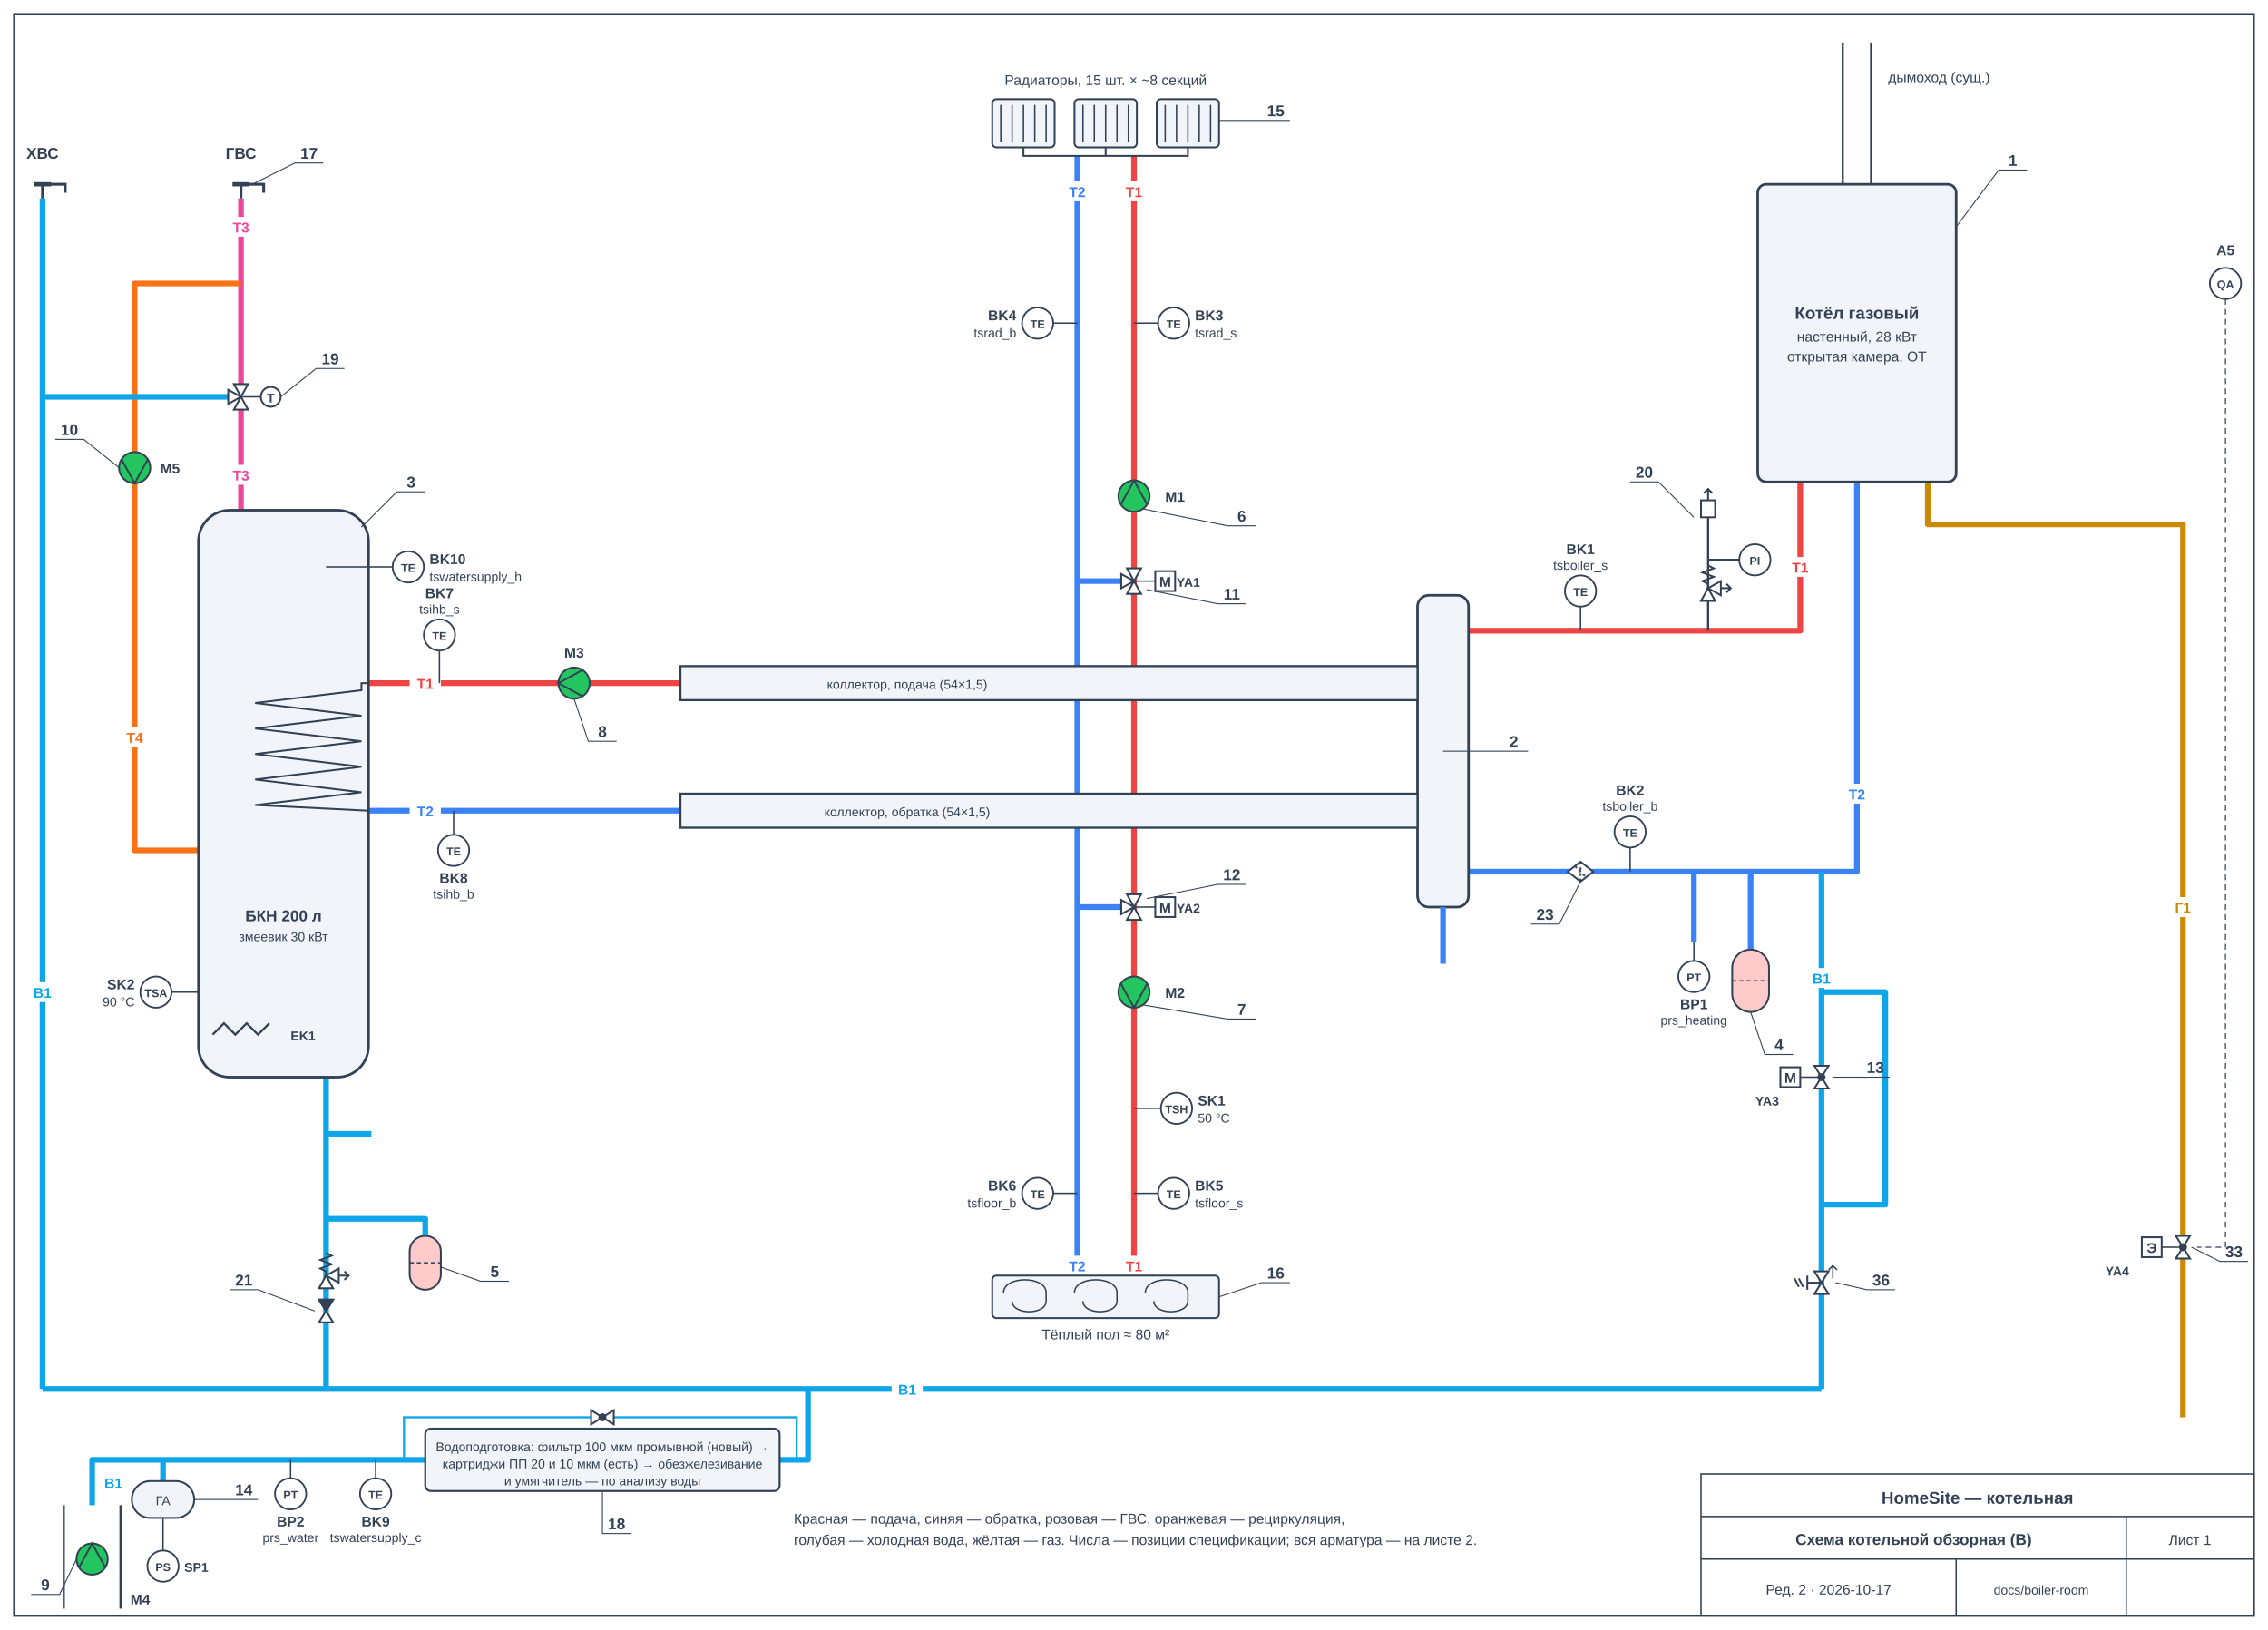
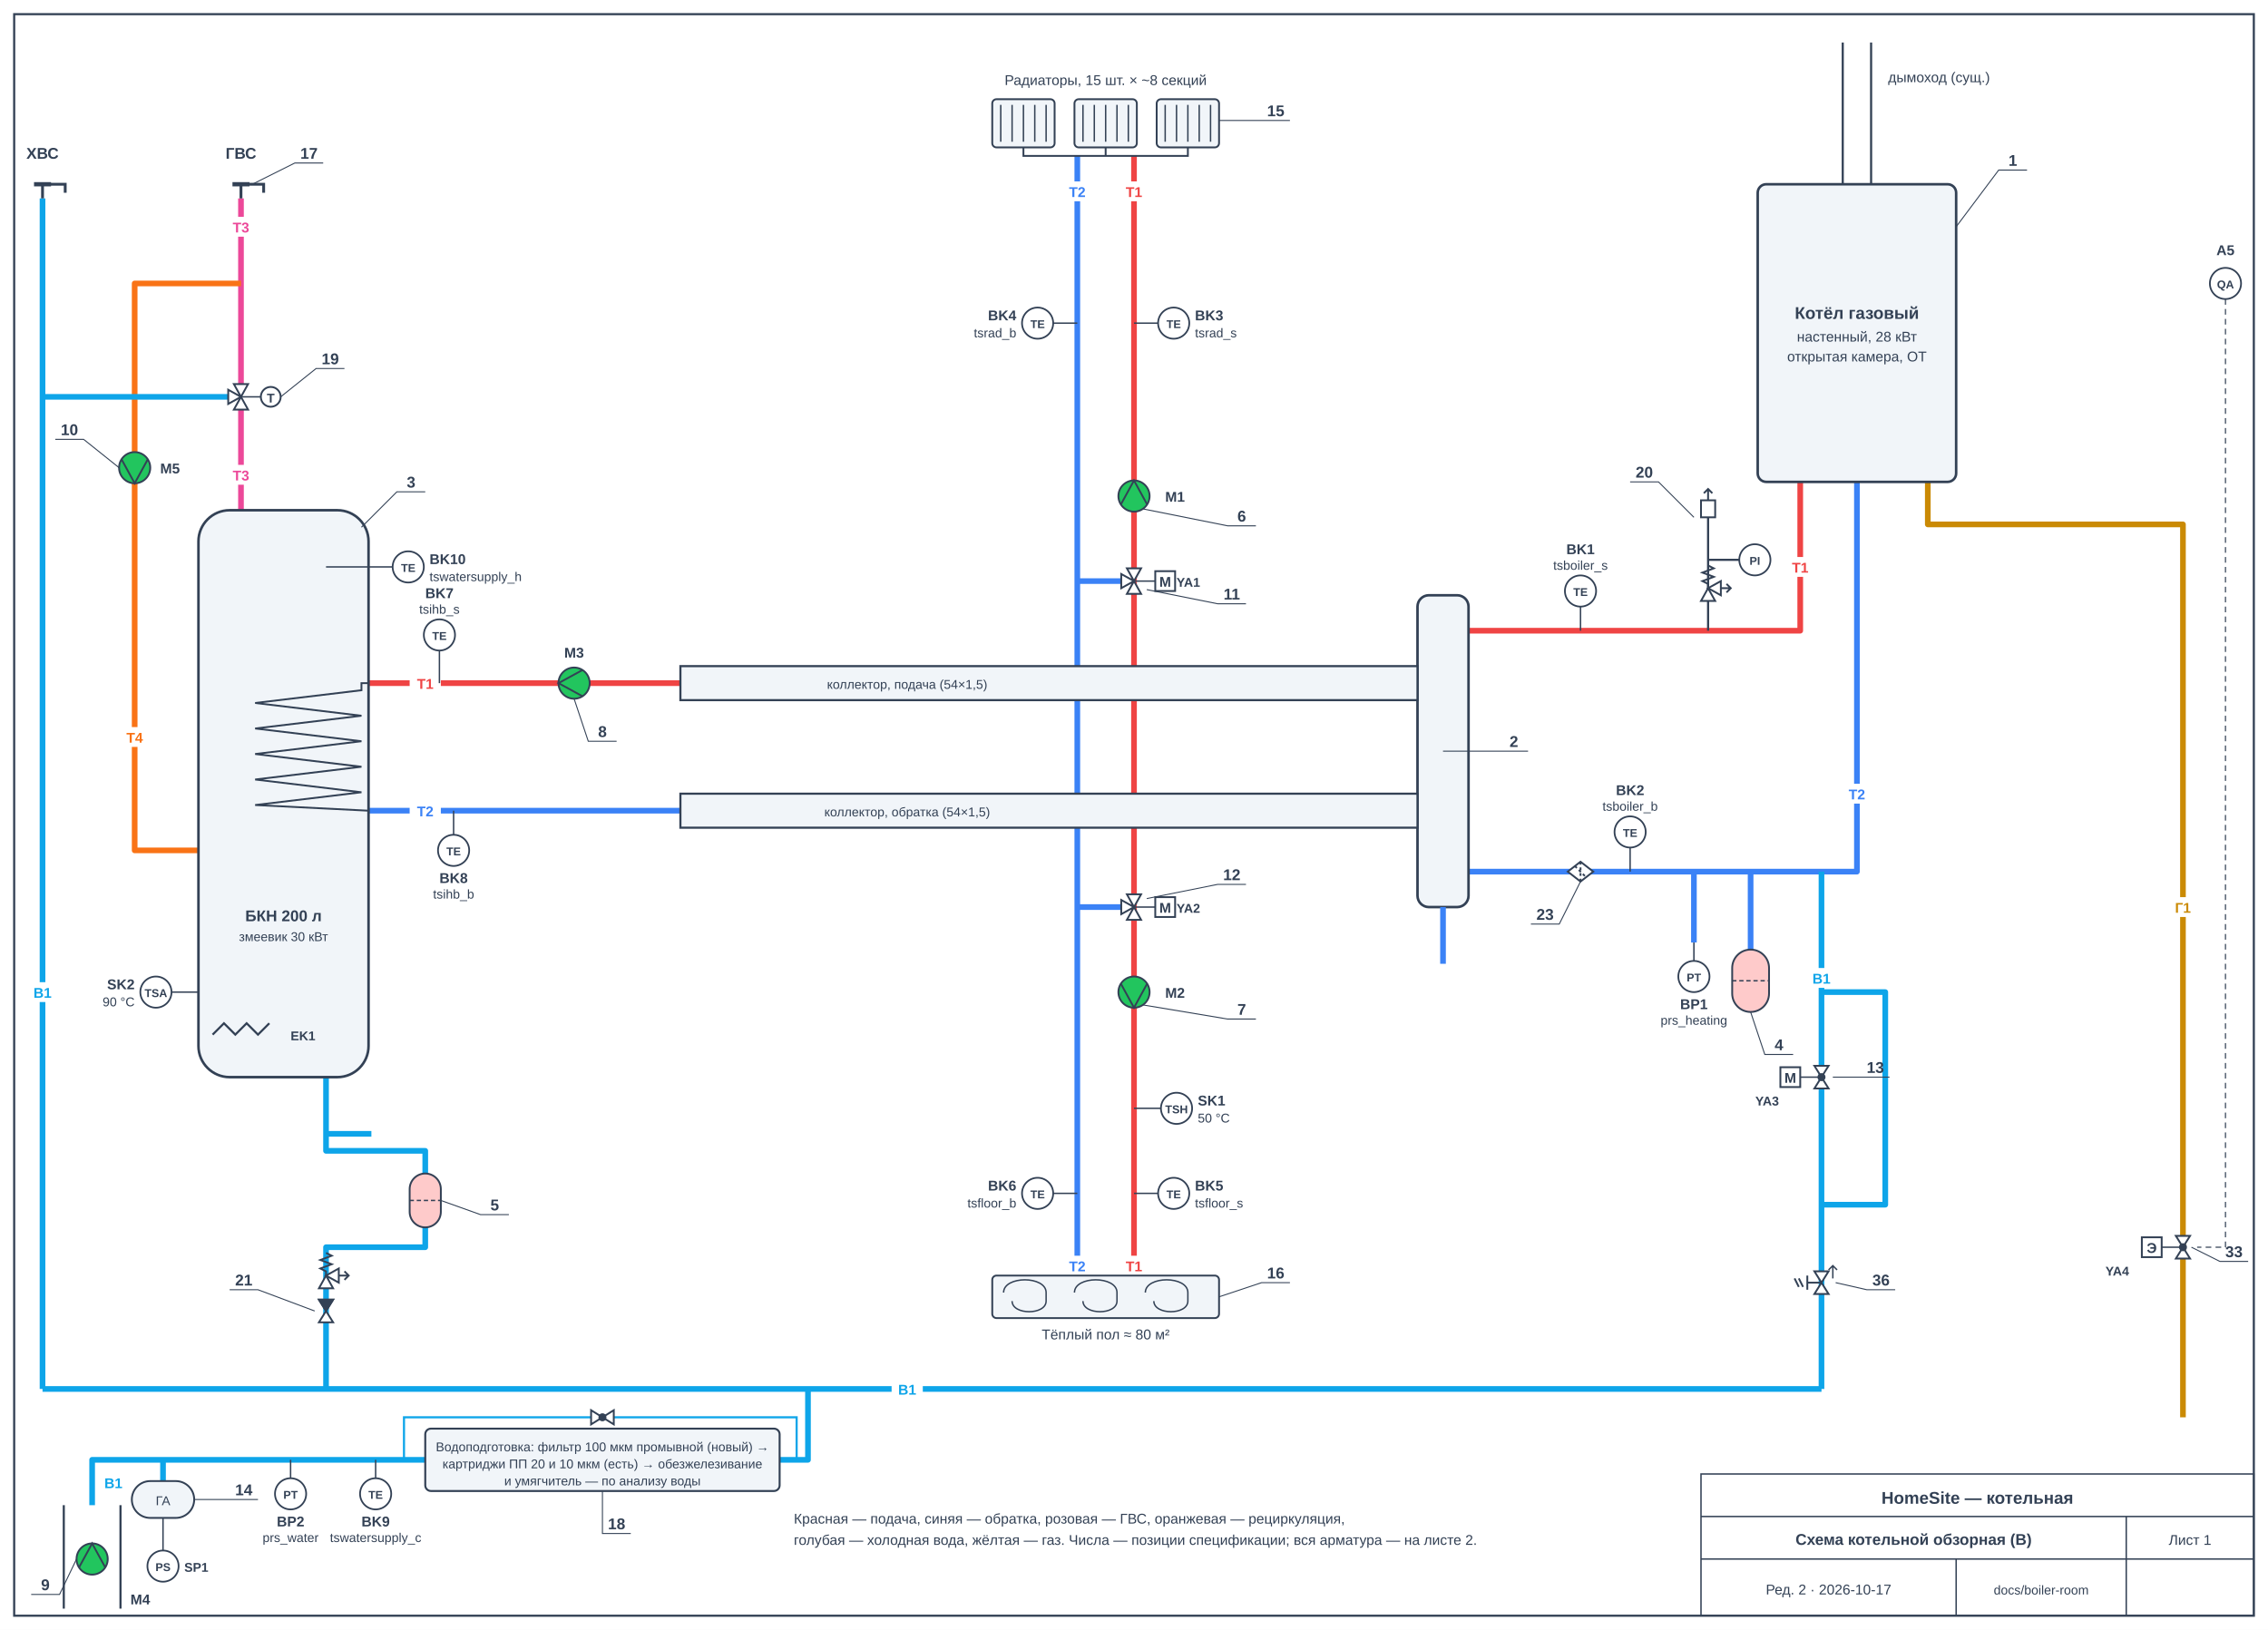
<svg xmlns="http://www.w3.org/2000/svg" viewBox="0 0 1600 1150" width="1600" height="1150" font-family="Arial, Helvetica, sans-serif">
  <rect width="1600" height="1150" fill="#fff" />
  <path d="M1270,340 L1270,445 L1036,445" fill="none" stroke="#ef4444" stroke-width="4" stroke-linejoin="round" />
  <rect x="1259" y="393" width="22" height="14" fill="#fff" />
  <text x="1270" y="404" font-size="10" text-anchor="middle" font-weight="bold" fill="#ef4444" stroke="none">Т1</text>
  <path d="M1036,615 L1310,615 L1310,340" fill="none" stroke="#3b82f6" stroke-width="4" stroke-linejoin="round" />
  <rect x="1299" y="553" width="22" height="14" fill="#fff" />
  <text x="1310" y="564" font-size="10" text-anchor="middle" font-weight="bold" fill="#3b82f6" stroke="none">Т2</text>
  <path d="M800,470 L800,110" fill="none" stroke="#ef4444" stroke-width="4" stroke-linejoin="round" />
  <rect x="789" y="128" width="22" height="14" fill="#fff" />
  <text x="800" y="139" font-size="10" text-anchor="middle" font-weight="bold" fill="#ef4444" stroke="none">Т1</text>
  <path d="M760,110 L760,560" fill="none" stroke="#3b82f6" stroke-width="4" stroke-linejoin="round" />
  <rect x="749" y="128" width="22" height="14" fill="#fff" />
  <text x="760" y="139" font-size="10" text-anchor="middle" font-weight="bold" fill="#3b82f6" stroke="none">Т2</text>
  <path d="M760,410 L791,410" fill="none" stroke="#3b82f6" stroke-width="4" stroke-linejoin="round" />
  <path d="M800,494 L800,900" fill="none" stroke="#ef4444" stroke-width="4" stroke-linejoin="round" />
  <rect x="789" y="886" width="22" height="14" fill="#fff" />
  <text x="800" y="897" font-size="10" text-anchor="middle" font-weight="bold" fill="#ef4444" stroke="none">Т1</text>
  <path d="M760,900 L760,584" fill="none" stroke="#3b82f6" stroke-width="4" stroke-linejoin="round" />
  <rect x="749" y="886" width="22" height="14" fill="#fff" />
  <text x="760" y="897" font-size="10" text-anchor="middle" font-weight="bold" fill="#3b82f6" stroke="none">Т2</text>
  <path d="M760,640 L791,640" fill="none" stroke="#3b82f6" stroke-width="4" stroke-linejoin="round" />
  <path d="M480,482 L260,482" fill="none" stroke="#ef4444" stroke-width="4" stroke-linejoin="round" />
  <rect x="289" y="475" width="22" height="14" fill="#fff" />
  <text x="300" y="486" font-size="10" text-anchor="middle" font-weight="bold" fill="#ef4444" stroke="none">Т1</text>
  <path d="M260,572 L480,572" fill="none" stroke="#3b82f6" stroke-width="4" stroke-linejoin="round" />
  <rect x="289" y="565" width="22" height="14" fill="#fff" />
  <text x="300" y="576" font-size="10" text-anchor="middle" font-weight="bold" fill="#3b82f6" stroke="none">Т2</text>
  <path d="M170,360 L170,289" fill="none" stroke="#ec4899" stroke-width="4" stroke-linejoin="round" />
  <rect x="159" y="328" width="22" height="14" fill="#fff" />
  <text x="170" y="339" font-size="10" text-anchor="middle" font-weight="bold" fill="#ec4899" stroke="none">Т3</text>
  <path d="M170,271 L170,140" fill="none" stroke="#ec4899" stroke-width="4" stroke-linejoin="round" />
  <rect x="159" y="153" width="22" height="14" fill="#fff" />
  <text x="170" y="164" font-size="10" text-anchor="middle" font-weight="bold" fill="#ec4899" stroke="none">Т3</text>
  <path d="M170,200 L95,200 L95,600 L140,600" fill="none" stroke="#f97316" stroke-width="4" stroke-linejoin="round" />
  <rect x="84" y="513" width="22" height="14" fill="#fff" />
  <text x="95" y="524" font-size="10" text-anchor="middle" font-weight="bold" fill="#f97316" stroke="none">Т4</text>
  <path d="M65,1062 L65,1030 L570,1030 L570,980" fill="none" stroke="#0ea5e9" stroke-width="4" stroke-linejoin="round" />
  <rect x="69" y="1039" width="22" height="14" fill="#fff" />
  <text x="80" y="1050" font-size="10" text-anchor="middle" font-weight="bold" fill="#0ea5e9" stroke="none">В1</text>
  <path d="M30,980 L1285,980" fill="none" stroke="#0ea5e9" stroke-width="4" stroke-linejoin="round" />
  <rect x="629" y="973" width="22" height="14" fill="#fff" />
  <text x="640" y="984" font-size="10" text-anchor="middle" font-weight="bold" fill="#0ea5e9" stroke="none">В1</text>
  <path d="M30,980 L30,140" fill="none" stroke="#0ea5e9" stroke-width="4" stroke-linejoin="round" />
  <rect x="19" y="693" width="22" height="14" fill="#fff" />
  <text x="30" y="704" font-size="10" text-anchor="middle" font-weight="bold" fill="#0ea5e9" stroke="none">В1</text>
  <path d="M30,280 L161,280" fill="none" stroke="#0ea5e9" stroke-width="4" stroke-linejoin="round" />
-   <path d="M230,980 L230,760" fill="none" stroke="#0ea5e9" stroke-width="4" stroke-linejoin="round" />
-   <path d="M230,860 L300,860 L300,872" fill="none" stroke="#0ea5e9" stroke-width="4" stroke-linejoin="round" />
+   <path d="M230,980 L230,880 L300,880 L300,866" fill="none" stroke="#0ea5e9" stroke-width="4" stroke-linejoin="round" />
+   <path d="M300,828 L300,812 L230,812 L230,760" fill="none" stroke="#0ea5e9" stroke-width="4" stroke-linejoin="round" />
  <path d="M1285,980 L1285,615" fill="none" stroke="#0ea5e9" stroke-width="4" stroke-linejoin="round" />
  <rect x="1274" y="683" width="22" height="14" fill="#fff" />
  <text x="1285" y="694" font-size="10" text-anchor="middle" font-weight="bold" fill="#0ea5e9" stroke="none">В1</text>
  <path d="M1285,850 L1330,850 L1330,700 L1285,700" fill="none" stroke="#0ea5e9" stroke-width="4" stroke-linejoin="round" />
  <path d="M1540,1000 L1540,370 L1360,370 L1360,340" fill="none" stroke="#ca8a04" stroke-width="4" stroke-linejoin="round" />
  <rect x="1529" y="633" width="22" height="14" fill="#fff" />
  <text x="1540" y="644" font-size="10" text-anchor="middle" font-weight="bold" fill="#ca8a04" stroke="none">Г1</text>
  <g data-pos="1" data-ref="A6">
    <rect x="1240" y="130" width="140" height="210" rx="6" fill="#f1f5f9" stroke="#334155" stroke-width="1.8" />
    <text x="1310" y="225" font-size="12" text-anchor="middle" font-weight="bold" fill="#334155" stroke="none">Котёл газовый</text>
    <text x="1310" y="241" font-size="10" text-anchor="middle" font-weight="normal" fill="#334155" stroke="none">настенный, 28 кВт</text>
    <text x="1310" y="255" font-size="10" text-anchor="middle" font-weight="normal" fill="#334155" stroke="none">открытая камера, OT</text>
    <path d="M1300,130 V30 M1320,130 V30" stroke="#334155" stroke-width="1.5" />
    <text x="1332" y="58" font-size="10" text-anchor="start" font-weight="normal" fill="#334155" stroke="none">дымоход (сущ.)</text>
    <path d="M1380,160 L1410,120 L1430,120" fill="none" stroke="#334155" stroke-width="0.7" />
    <text x="1420.0" y="117" font-size="11" text-anchor="middle" font-weight="bold" fill="#334155" stroke="none">1</text>
  </g>
  <g data-pos="2">
    <rect x="1000" y="420" width="36" height="220" rx="8" fill="#f1f5f9" stroke="#334155" stroke-width="1.8" />
    <rect x="480" y="470" width="520" height="24" fill="#f1f5f9" stroke="#334155" stroke-width="1.5" />
    <rect x="480" y="560" width="520" height="24" fill="#f1f5f9" stroke="#334155" stroke-width="1.5" />
    <text x="640" y="486" font-size="9" text-anchor="middle" font-weight="normal" fill="#334155" stroke="none">коллектор, подача (54×1,5)</text>
    <text x="640" y="576" font-size="9" text-anchor="middle" font-weight="normal" fill="#334155" stroke="none">коллектор, обратка (54×1,5)</text>
    <path d="M1018,530 L1058,530 L1078,530" fill="none" stroke="#334155" stroke-width="0.7" />
    <text x="1068.0" y="527" font-size="11" text-anchor="middle" font-weight="bold" fill="#334155" stroke="none">2</text>
  </g>
  <g data-pos="3" data-ref="EK1">
    <rect x="140" y="360" width="120" height="400" rx="22" fill="#f1f5f9" stroke="#334155" stroke-width="1.8" />
    <path d="M260,482 L255,482 L255,487 L180,496 L255,505 L180,514 L255,523 L180,532 L255,541 L180,550 L255,559 L180,568 L260,572" fill="none" stroke="#334155" stroke-width="1.3" />
    <text x="200" y="650" font-size="11" text-anchor="middle" font-weight="bold" fill="#334155" stroke="none">БКН 200 л</text>
    <text x="200" y="664" font-size="9" text-anchor="middle" font-weight="normal" fill="#334155" stroke="none">змеевик 30 кВт</text>
    <path d="M150,730 l8,-8 l8,8 l8,-8 l8,8 l8,-8" fill="none" stroke="#334155" stroke-width="1.5" />
    <text x="205" y="734" font-size="9" text-anchor="start" font-weight="bold" fill="#334155" stroke="none">EK1</text>
    <path d="M255,372 L280,347 L300,347" fill="none" stroke="#334155" stroke-width="0.7" />
    <text x="290.0" y="344" font-size="11" text-anchor="middle" font-weight="bold" fill="#334155" stroke="none">3</text>
  </g>
  <path d="M1235,615 L1235,670" fill="none" stroke="#3b82f6" stroke-width="4" stroke-linejoin="round" />
  <g data-pos="4">
    <rect x="1222.0" y="670" width="26" height="44" rx="13.0" fill="#fecaca" stroke="#334155" stroke-width="1.3" />
    <path d="M1222.0,692.0 H1248.0" stroke="#334155" stroke-dasharray="3 2" />
    <path d="M1235,714 L1245,744 L1265,744" fill="none" stroke="#334155" stroke-width="0.7" />
    <text x="1255.0" y="741" font-size="11" text-anchor="middle" font-weight="bold" fill="#334155" stroke="none">4</text>
  </g>
  <g data-pos="5">
-     <rect x="289.0" y="872" width="22" height="38" rx="11.0" fill="#fecaca" stroke="#334155" stroke-width="1.3" />
-     <path d="M289.0,891.0 H311.0" stroke="#334155" stroke-dasharray="3 2" />
-     <path d="M311,894 L339,904 L359,904" fill="none" stroke="#334155" stroke-width="0.7" />
-     <text x="349.0" y="901" font-size="11" text-anchor="middle" font-weight="bold" fill="#334155" stroke="none">5</text>
+     <rect x="289.0" y="828" width="22" height="38" rx="11.0" fill="#fecaca" stroke="#334155" stroke-width="1.3" />
+     <path d="M289.0,847.0 H311.0" stroke="#334155" stroke-dasharray="3 2" />
+     <path d="M311,847 L339,857 L359,857" fill="none" stroke="#334155" stroke-width="0.7" />
+     <text x="349.0" y="854" font-size="11" text-anchor="middle" font-weight="bold" fill="#334155" stroke="none">5</text>
  </g>
  <g data-pos="6" data-ref="M1">
    <g transform="translate(800 350) rotate(-90)" stroke="#334155" stroke-width="1.3">
      <circle r="11" fill="#22c55e" />
      <path d="M-6,-9.3 L11,0 L-6,9.3" fill="none" />
    </g>
    <text x="822" y="354" font-size="10" text-anchor="start" font-weight="bold" fill="#334155" stroke="none">M1</text>
    <path d="M806,359 L866,371 L886,371" fill="none" stroke="#334155" stroke-width="0.7" />
    <text x="876.0" y="368" font-size="11" text-anchor="middle" font-weight="bold" fill="#334155" stroke="none">6</text>
  </g>
  <g data-pos="7" data-ref="M2">
    <g transform="translate(800 700) rotate(90)" stroke="#334155" stroke-width="1.3">
      <circle r="11" fill="#22c55e" />
      <path d="M-6,-9.3 L11,0 L-6,9.3" fill="none" />
    </g>
    <text x="822" y="704" font-size="10" text-anchor="start" font-weight="bold" fill="#334155" stroke="none">M2</text>
    <path d="M806,709 L866,719 L886,719" fill="none" stroke="#334155" stroke-width="0.7" />
    <text x="876.0" y="716" font-size="11" text-anchor="middle" font-weight="bold" fill="#334155" stroke="none">7</text>
  </g>
  <g data-pos="8" data-ref="M3">
    <g transform="translate(405 482) rotate(180)" stroke="#334155" stroke-width="1.3">
      <circle r="11" fill="#22c55e" />
      <path d="M-6,-9.3 L11,0 L-6,9.3" fill="none" />
    </g>
    <text x="405" y="464" font-size="10" text-anchor="middle" font-weight="bold" fill="#334155" stroke="none">M3</text>
    <path d="M405,493 L415,523 L435,523" fill="none" stroke="#334155" stroke-width="0.7" />
    <text x="425.0" y="520" font-size="11" text-anchor="middle" font-weight="bold" fill="#334155" stroke="none">8</text>
  </g>
  <g data-pos="10" data-ref="M5">
    <g transform="translate(95 330) rotate(90)" stroke="#334155" stroke-width="1.3">
      <circle r="11" fill="#22c55e" />
      <path d="M-6,-9.3 L11,0 L-6,9.3" fill="none" />
    </g>
    <text x="113" y="334" font-size="10" text-anchor="start" font-weight="bold" fill="#334155" stroke="none">M5</text>
    <path d="M84,330 L59,310 L39,310" fill="none" stroke="#334155" stroke-width="0.7" />
    <text x="49.0" y="307" font-size="11" text-anchor="middle" font-weight="bold" fill="#334155" stroke="none">10</text>
  </g>
  <g data-pos="9" data-ref="M4">
    <path d="M45,1062 V1135 M85,1062 V1135" stroke="#334155" stroke-width="1.5" />
    <g transform="translate(65 1100) rotate(-90)" stroke="#334155" stroke-width="1.3">
      <circle r="11" fill="#22c55e" />
      <path d="M-6,-9.3 L11,0 L-6,9.3" fill="none" />
    </g>
    <text x="92" y="1132" font-size="10" text-anchor="start" font-weight="bold" fill="#334155" stroke="none">M4</text>
    <path d="M54,1100 L42,1125 L22,1125" fill="none" stroke="#334155" stroke-width="0.7" />
    <text x="32.0" y="1122" font-size="11" text-anchor="middle" font-weight="bold" fill="#334155" stroke="none">9</text>
  </g>
  <path d="M115,1030 L115,1045" fill="none" stroke="#0ea5e9" stroke-width="4" stroke-linejoin="round" />
  <g data-pos="14" data-ref="SP1">
    <rect x="93" y="1045" width="44" height="26" rx="13" fill="#f1f5f9" stroke="#334155" stroke-width="1.3" />
    <text x="115" y="1062" font-size="9" text-anchor="middle" font-weight="normal" fill="#334155" stroke="none">ГА</text>
    <circle cx="115" cy="1105" r="11" fill="#fff" stroke="#334155" stroke-width="1.2" />
    <text x="115" y="1108.5" font-size="8" text-anchor="middle" font-weight="bold" fill="#334155" stroke="none">PS</text>
    <text x="130" y="1109" font-size="9" text-anchor="start" font-weight="bold" fill="#334155" stroke="none">SP1</text>
    <path d="M115,1071 V1094" fill="none" stroke="#334155" stroke-width="1" />
    <path d="M137,1058 L162,1058 L182,1058" fill="none" stroke="#334155" stroke-width="0.7" />
    <text x="172.0" y="1055" font-size="11" text-anchor="middle" font-weight="bold" fill="#334155" stroke="none">14</text>
  </g>
  <g data-pos="18">
    <rect x="300" y="1008" width="250" height="44" rx="4" fill="#f1f5f9" stroke="#334155" stroke-width="1.4" />
    <text x="425" y="1024" font-size="9" text-anchor="middle" font-weight="normal" fill="#334155" stroke="none">Водоподготовка: фильтр 100 мкм промывной (новый) →</text>
    <text x="425" y="1036" font-size="9" text-anchor="middle" font-weight="normal" fill="#334155" stroke="none">картриджи ПП 20 и 10 мкм (есть) → обезжелезивание</text>
    <text x="425" y="1048" font-size="9" text-anchor="middle" font-weight="normal" fill="#334155" stroke="none">и умягчитель — по анализу воды</text>
    <path d="M285,1030 V1000 H562 V1030" fill="none" stroke="#0ea5e9" stroke-width="1.5" />
    <g transform="translate(425 1000) rotate(0)" stroke="#334155" stroke-width="1.3">
      <path d="M-8,-5 L8,5 V-5 L-8,5 Z" fill="#fff" />
      <circle r="2.2" fill="#334155" />
    </g>
    <path d="M425,1052 L425,1082 L445,1082" fill="none" stroke="#334155" stroke-width="0.7" />
    <text x="435.0" y="1079" font-size="11" text-anchor="middle" font-weight="bold" fill="#334155" stroke="none">18</text>
  </g>
  <g data-pos="19">
    <g transform="translate(170 280) rotate(0)" stroke="#334155" stroke-width="1.3">
      <path d="M-5,9 L5,9 L0,0 Z M-5,-9 L5,-9 L0,0 Z M-9,-5 L-9,5 L0,0 Z" fill="#fff" />
      <path d="M0,0 H14" stroke-width="1" />
      <rect x="14" y="-7" width="14" height="14" rx="7" fill="#fff" />
    </g>
    <text x="191" y="284" font-size="9" text-anchor="middle" font-weight="bold" fill="#334155" stroke="none">Т</text>
    <path d="M198,280 L223,260 L243,260" fill="none" stroke="#334155" stroke-width="0.7" />
    <text x="233.0" y="257" font-size="11" text-anchor="middle" font-weight="bold" fill="#334155" stroke="none">19</text>
  </g>
  <g data-pos="11" data-ref="YA1">
    <g transform="translate(800 410) rotate(0)" stroke="#334155" stroke-width="1.3">
      <path d="M-5,9 L5,9 L0,0 Z M-5,-9 L5,-9 L0,0 Z M-9,-5 L-9,5 L0,0 Z" fill="#fff" />
    </g>
    <path d="M800,410 L822,410" stroke="#334155" stroke-width="1" />
    <rect x="815" y="403" width="14" height="14" fill="#fff" stroke="#334155" stroke-width="1.3" />
    <text x="822" y="414" font-size="10" text-anchor="middle" font-weight="bold" fill="#334155" stroke="none">M</text>
    <text x="830" y="414" font-size="9" text-anchor="start" font-weight="bold" fill="#334155" stroke="none">YA1</text>
    <path d="M809,416 L859,426 L879,426" fill="none" stroke="#334155" stroke-width="0.7" />
    <text x="869.0" y="423" font-size="11" text-anchor="middle" font-weight="bold" fill="#334155" stroke="none">11</text>
  </g>
  <g data-pos="12" data-ref="YA2">
    <g transform="translate(800 640) rotate(0)" stroke="#334155" stroke-width="1.3">
      <path d="M-5,9 L5,9 L0,0 Z M-5,-9 L5,-9 L0,0 Z M-9,-5 L-9,5 L0,0 Z" fill="#fff" />
    </g>
    <path d="M800,640 L822,640" stroke="#334155" stroke-width="1" />
    <rect x="815" y="633" width="14" height="14" fill="#fff" stroke="#334155" stroke-width="1.3" />
    <text x="822" y="644" font-size="10" text-anchor="middle" font-weight="bold" fill="#334155" stroke="none">M</text>
    <text x="830" y="644" font-size="9" text-anchor="start" font-weight="bold" fill="#334155" stroke="none">YA2</text>
    <path d="M809,634 L859,624 L879,624" fill="none" stroke="#334155" stroke-width="0.7" />
    <text x="869.0" y="621" font-size="11" text-anchor="middle" font-weight="bold" fill="#334155" stroke="none">12</text>
  </g>
  <g data-pos="13" data-ref="YA3">
    <g transform="translate(1285 760) rotate(90)" stroke="#334155" stroke-width="1.3">
      <path d="M-8,-5 L8,5 V-5 L-8,5 Z" fill="#fff" />
      <circle r="2.2" fill="#334155" />
    </g>
    <path d="M1285,760 L1263,760" stroke="#334155" stroke-width="1" />
    <rect x="1256" y="753" width="14" height="14" fill="#fff" stroke="#334155" stroke-width="1.3" />
    <text x="1263" y="764" font-size="10" text-anchor="middle" font-weight="bold" fill="#334155" stroke="none">M</text>
    <text x="1255" y="780" font-size="9" text-anchor="end" font-weight="bold" fill="#334155" stroke="none">YA3</text>
    <path d="M1293,760 L1313,760 L1333,760" fill="none" stroke="#334155" stroke-width="0.7" />
    <text x="1323.0" y="757" font-size="11" text-anchor="middle" font-weight="bold" fill="#334155" stroke="none">13</text>
  </g>
  <g data-pos="15">
    <rect x="700" y="70" width="44" height="34" rx="3" fill="#f1f5f9" stroke="#334155" stroke-width="1.3" />
    <path d="M706,74 V100" stroke="#334155" stroke-width="1" />
    <path d="M714,74 V100" stroke="#334155" stroke-width="1" />
    <path d="M722,74 V100" stroke="#334155" stroke-width="1" />
    <path d="M730,74 V100" stroke="#334155" stroke-width="1" />
    <path d="M738,74 V100" stroke="#334155" stroke-width="1" />
    <rect x="758" y="70" width="44" height="34" rx="3" fill="#f1f5f9" stroke="#334155" stroke-width="1.3" />
    <path d="M764,74 V100" stroke="#334155" stroke-width="1" />
    <path d="M772,74 V100" stroke="#334155" stroke-width="1" />
    <path d="M780,74 V100" stroke="#334155" stroke-width="1" />
    <path d="M788,74 V100" stroke="#334155" stroke-width="1" />
    <path d="M796,74 V100" stroke="#334155" stroke-width="1" />
    <rect x="816" y="70" width="44" height="34" rx="3" fill="#f1f5f9" stroke="#334155" stroke-width="1.3" />
    <path d="M822,74 V100" stroke="#334155" stroke-width="1" />
    <path d="M830,74 V100" stroke="#334155" stroke-width="1" />
    <path d="M838,74 V100" stroke="#334155" stroke-width="1" />
    <path d="M846,74 V100" stroke="#334155" stroke-width="1" />
    <path d="M854,74 V100" stroke="#334155" stroke-width="1" />
    <path d="M722,104 V110 H838 V104 M780,104 V110" fill="none" stroke="#334155" stroke-width="1.3" />
    <text x="780" y="60" font-size="10" text-anchor="middle" font-weight="normal" fill="#334155" stroke="none">Радиаторы, 15 шт. × ~8 секций</text>
    <path d="M860,85 L890,85 L910,85" fill="none" stroke="#334155" stroke-width="0.7" />
    <text x="900.0" y="82" font-size="11" text-anchor="middle" font-weight="bold" fill="#334155" stroke="none">15</text>
  </g>
  <g data-pos="16">
    <rect x="700" y="900" width="160" height="30" rx="3" fill="#f1f5f9" stroke="#334155" stroke-width="1.3" />
    <path d="M708,912 c0,-12 30,-12 30,0 v6 c0,10 -24,10 -24,0" fill="none" stroke="#334155" stroke-width="1" />
    <path d="M758,912 c0,-12 30,-12 30,0 v6 c0,10 -24,10 -24,0" fill="none" stroke="#334155" stroke-width="1" />
    <path d="M808,912 c0,-12 30,-12 30,0 v6 c0,10 -24,10 -24,0" fill="none" stroke="#334155" stroke-width="1" />
    <text x="780" y="945" font-size="10" text-anchor="middle" font-weight="normal" fill="#334155" stroke="none">Тёплый пол ≈ 80 м²</text>
    <path d="M860,915 L890,905 L910,905" fill="none" stroke="#334155" stroke-width="0.7" />
    <text x="900.0" y="902" font-size="11" text-anchor="middle" font-weight="bold" fill="#334155" stroke="none">16</text>
  </g>
  <g data-pos="17">
    <g transform="translate(30 140) rotate(0)" stroke="#334155" stroke-width="1.3">
      <path d="M0,0 V-10 H16 V-4" fill="none" stroke-width="2" />
      <path d="M-6,-10 H6" stroke-width="3" />
    </g>
    <text x="30" y="112" font-size="11" text-anchor="middle" font-weight="bold" fill="#334155" stroke="none">ХВС</text>
    <g transform="translate(170 140) rotate(0)" stroke="#334155" stroke-width="1.3">
      <path d="M0,0 V-10 H16 V-4" fill="none" stroke-width="2" />
      <path d="M-6,-10 H6" stroke-width="3" />
    </g>
    <text x="170" y="112" font-size="11" text-anchor="middle" font-weight="bold" fill="#334155" stroke="none">ГВС</text>
    <path d="M178,130 L208,115 L228,115" fill="none" stroke="#334155" stroke-width="0.7" />
    <text x="218.0" y="112" font-size="11" text-anchor="middle" font-weight="bold" fill="#334155" stroke="none">17</text>
  </g>
  <g data-pos="20">
    <path d="M1205,445 V365 M1205,395 H1227" stroke="#334155" stroke-width="1.5" />
    <g transform="translate(1205 415) rotate(0)" stroke="#334155" stroke-width="1.3">
      <path d="M-5,9 L5,9 L0,0 Z" fill="#fff" />
      <path d="M0,0 L9,-5 V5 Z" fill="#fff" />
      <path d="M0,0 V-3 L-4,-5 L4,-8 L-4,-11 L4,-14 L0,-16" fill="none" />
      <path d="M9,0 H16 M13,-3 L16,0 L13,3" fill="none" />
    </g>
    <g transform="translate(1205 365) rotate(0)" stroke="#334155" stroke-width="1.3">
      <rect x="-5" y="-12" width="10" height="12" fill="#fff" />
      <path d="M0,-12 V-20 M-3,-17 L0,-20 L3,-17" fill="none" />
    </g>
    <circle cx="1238" cy="395" r="11" fill="#fff" stroke="#334155" stroke-width="1.2" />
    <text x="1238" y="398.5" font-size="8" text-anchor="middle" font-weight="bold" fill="#334155" stroke="none">PI</text>
    <path d="M1195,365 L1170,340 L1150,340" fill="none" stroke="#334155" stroke-width="0.7" />
    <text x="1160.0" y="337" font-size="11" text-anchor="middle" font-weight="bold" fill="#334155" stroke="none">20</text>
  </g>
  <g data-pos="23">
    <g transform="translate(1115 615) rotate(0)" stroke="#334155" stroke-width="1.3">
      <path d="M-9,0 L0,-7 L9,0 L0,7 Z" fill="#fff" />
      <path d="M-4,-4 L4,4 M0,-7 V7" stroke-dasharray="2 2" />
    </g>
    <path d="M1115,622 L1100,652 L1080,652" fill="none" stroke="#334155" stroke-width="0.7" />
    <text x="1090.0" y="649" font-size="11" text-anchor="middle" font-weight="bold" fill="#334155" stroke="none">23</text>
  </g>
  <path d="M1018,640 L1018,680" fill="none" stroke="#3b82f6" stroke-width="4" stroke-linejoin="round" />
  <g data-pos="36">
    <g transform="translate(1285 905) rotate(-90)" stroke="#334155" stroke-width="1.3">
      <path d="M-8,-5 L8,5 V-5 L-8,5 Z" fill="#fff" />
      <path d="M0,0 V-10 M-5,-10 H5 M-3,-13 L3,-16 M-3,-16 L3,-19" fill="none" />
      <path d="M3,8 L12,8 M9,5 L12,8 L9,11" fill="none" stroke-width="1" />
    </g>
    <path d="M1295,905 L1317,910 L1337,910" fill="none" stroke="#334155" stroke-width="0.7" />
    <text x="1327.0" y="907" font-size="11" text-anchor="middle" font-weight="bold" fill="#334155" stroke="none">36</text>
  </g>
  <path d="M1195,615 L1195,665" fill="none" stroke="#3b82f6" stroke-width="4" stroke-linejoin="round" />
  <g data-pos="21">
    <g transform="translate(230 925) rotate(-90)" stroke="#334155" stroke-width="1.3">
      <path d="M-8,-5 L8,5 V-5 L-8,5 Z" fill="#fff" />
      <path d="M0,0 L8,5 V-5 Z" fill="#334155" />
    </g>
    <g transform="translate(230 900) rotate(0)" stroke="#334155" stroke-width="1.3">
      <path d="M-5,9 L5,9 L0,0 Z" fill="#fff" />
      <path d="M0,0 L9,-5 V5 Z" fill="#fff" />
      <path d="M0,0 V-3 L-4,-5 L4,-8 L-4,-11 L4,-14 L0,-16" fill="none" />
      <path d="M9,0 H16 M13,-3 L16,0 L13,3" fill="none" />
    </g>
    <path d="M222,925 L182,910 L162,910" fill="none" stroke="#334155" stroke-width="0.7" />
    <text x="172.0" y="907" font-size="11" text-anchor="middle" font-weight="bold" fill="#334155" stroke="none">21</text>
  </g>
  <path d="M230,800 L262,800" fill="none" stroke="#0ea5e9" stroke-width="4" stroke-linejoin="round" />
  <g data-pos="33" data-ref="YA4">
    <g transform="translate(1540 880) rotate(90)" stroke="#334155" stroke-width="1.3">
      <path d="M-8,-5 L8,5 V-5 L-8,5 Z" fill="#fff" />
      <circle r="2.2" fill="#334155" />
    </g>
    <path d="M1540,880 L1518,880" stroke="#334155" stroke-width="1" />
    <rect x="1511" y="873" width="14" height="14" fill="#fff" stroke="#334155" stroke-width="1.3" />
    <text x="1518" y="884" font-size="10" text-anchor="middle" font-weight="bold" fill="#334155" stroke="none">Э</text>
    <text x="1502" y="900" font-size="9" text-anchor="end" font-weight="bold" fill="#334155" stroke="none">YA4</text>
    <path d="M1546,880 L1566,890 L1586,890" fill="none" stroke="#334155" stroke-width="0.7" />
    <text x="1576.0" y="887" font-size="11" text-anchor="middle" font-weight="bold" fill="#334155" stroke="none">33</text>
  </g>
  <g data-pos="61" data-ref="A5">
    <circle cx="1570" cy="200" r="11" fill="#fff" stroke="#334155" stroke-width="1.2" />
    <text x="1570" y="203.5" font-size="8" text-anchor="middle" font-weight="bold" fill="#334155" stroke="none">QA</text>
    <text x="1570" y="180" font-size="10" text-anchor="middle" font-weight="bold" fill="#334155" stroke="none">A5</text>
    <path d="M1570,211 V880 H1550" fill="none" stroke="#334155" stroke-width="0.8" stroke-dasharray="4 3" />
  </g>
  <g data-pos="55" data-ref="BK1">
    <path d="M1115,445 L1115,428" stroke="#334155" stroke-width="1" />
    <circle cx="1115" cy="417" r="11" fill="#fff" stroke="#334155" stroke-width="1.2" />
    <text x="1115" y="420.5" font-size="8" text-anchor="middle" font-weight="bold" fill="#334155" stroke="none">TE</text>
    <text x="1115" y="391" font-size="10" text-anchor="middle" font-weight="bold" fill="#334155" stroke="none">BK1</text>
    <text x="1115" y="402" font-size="9" text-anchor="middle" font-weight="normal" fill="#334155" stroke="none">tsboiler_s</text>
  </g>
  <g data-pos="55" data-ref="BK2">
    <path d="M1150,615 L1150,598" stroke="#334155" stroke-width="1" />
    <circle cx="1150" cy="587" r="11" fill="#fff" stroke="#334155" stroke-width="1.2" />
    <text x="1150" y="590.5" font-size="8" text-anchor="middle" font-weight="bold" fill="#334155" stroke="none">TE</text>
    <text x="1150" y="561" font-size="10" text-anchor="middle" font-weight="bold" fill="#334155" stroke="none">BK2</text>
    <text x="1150" y="572" font-size="9" text-anchor="middle" font-weight="normal" fill="#334155" stroke="none">tsboiler_b</text>
  </g>
  <g data-pos="55" data-ref="BK3">
    <path d="M800,228 L817,228" stroke="#334155" stroke-width="1" />
    <circle cx="828" cy="228" r="11" fill="#fff" stroke="#334155" stroke-width="1.2" />
    <text x="828" y="231.5" font-size="8" text-anchor="middle" font-weight="bold" fill="#334155" stroke="none">TE</text>
    <text x="843" y="226" font-size="10" text-anchor="start" font-weight="bold" fill="#334155" stroke="none">BK3</text>
    <text x="843" y="238" font-size="9" text-anchor="start" font-weight="normal" fill="#334155" stroke="none">tsrad_s</text>
  </g>
  <g data-pos="55" data-ref="BK4">
    <path d="M760,228 L743,228" stroke="#334155" stroke-width="1" />
    <circle cx="732" cy="228" r="11" fill="#fff" stroke="#334155" stroke-width="1.2" />
    <text x="732" y="231.5" font-size="8" text-anchor="middle" font-weight="bold" fill="#334155" stroke="none">TE</text>
    <text x="717" y="226" font-size="10" text-anchor="end" font-weight="bold" fill="#334155" stroke="none">BK4</text>
    <text x="717" y="238" font-size="9" text-anchor="end" font-weight="normal" fill="#334155" stroke="none">tsrad_b</text>
  </g>
  <g data-pos="55" data-ref="BK5">
    <path d="M800,842 L817,842" stroke="#334155" stroke-width="1" />
    <circle cx="828" cy="842" r="11" fill="#fff" stroke="#334155" stroke-width="1.2" />
    <text x="828" y="845.5" font-size="8" text-anchor="middle" font-weight="bold" fill="#334155" stroke="none">TE</text>
    <text x="843" y="840" font-size="10" text-anchor="start" font-weight="bold" fill="#334155" stroke="none">BK5</text>
    <text x="843" y="852" font-size="9" text-anchor="start" font-weight="normal" fill="#334155" stroke="none">tsfloor_s</text>
  </g>
  <g data-pos="55" data-ref="BK6">
    <path d="M760,842 L743,842" stroke="#334155" stroke-width="1" />
    <circle cx="732" cy="842" r="11" fill="#fff" stroke="#334155" stroke-width="1.2" />
    <text x="732" y="845.5" font-size="8" text-anchor="middle" font-weight="bold" fill="#334155" stroke="none">TE</text>
    <text x="717" y="840" font-size="10" text-anchor="end" font-weight="bold" fill="#334155" stroke="none">BK6</text>
    <text x="717" y="852" font-size="9" text-anchor="end" font-weight="normal" fill="#334155" stroke="none">tsfloor_b</text>
  </g>
  <g data-pos="55" data-ref="BK7">
    <path d="M310,482 L310,459" stroke="#334155" stroke-width="1" />
    <circle cx="310" cy="448" r="11" fill="#fff" stroke="#334155" stroke-width="1.2" />
    <text x="310" y="451.5" font-size="8" text-anchor="middle" font-weight="bold" fill="#334155" stroke="none">TE</text>
    <text x="310" y="422" font-size="10" text-anchor="middle" font-weight="bold" fill="#334155" stroke="none">BK7</text>
    <text x="310" y="433" font-size="9" text-anchor="middle" font-weight="normal" fill="#334155" stroke="none">tsihb_s</text>
  </g>
  <g data-pos="55" data-ref="BK8">
    <path d="M320,572 L320,589" stroke="#334155" stroke-width="1" />
    <circle cx="320" cy="600" r="11" fill="#fff" stroke="#334155" stroke-width="1.2" />
    <text x="320" y="603.5" font-size="8" text-anchor="middle" font-weight="bold" fill="#334155" stroke="none">TE</text>
    <text x="320" y="623" font-size="10" text-anchor="middle" font-weight="bold" fill="#334155" stroke="none">BK8</text>
    <text x="320" y="634" font-size="9" text-anchor="middle" font-weight="normal" fill="#334155" stroke="none">tsihb_b</text>
  </g>
  <g data-pos="55" data-ref="BK9">
    <path d="M265,1030 L265,1043" stroke="#334155" stroke-width="1" />
    <circle cx="265" cy="1054" r="11" fill="#fff" stroke="#334155" stroke-width="1.2" />
    <text x="265" y="1057.5" font-size="8" text-anchor="middle" font-weight="bold" fill="#334155" stroke="none">TE</text>
    <text x="265" y="1077" font-size="10" text-anchor="middle" font-weight="bold" fill="#334155" stroke="none">BK9</text>
    <text x="265" y="1088" font-size="9" text-anchor="middle" font-weight="normal" fill="#334155" stroke="none">tswatersupply_c</text>
  </g>
  <g data-pos="55" data-ref="BK10">
    <path d="M230,400 L277,400" stroke="#334155" stroke-width="1" />
    <circle cx="288" cy="400" r="11" fill="#fff" stroke="#334155" stroke-width="1.2" />
    <text x="288" y="403.5" font-size="8" text-anchor="middle" font-weight="bold" fill="#334155" stroke="none">TE</text>
    <text x="303" y="398" font-size="10" text-anchor="start" font-weight="bold" fill="#334155" stroke="none">BK10</text>
    <text x="303" y="410" font-size="9" text-anchor="start" font-weight="normal" fill="#334155" stroke="none">tswatersupply_h</text>
  </g>
  <g data-pos="57" data-ref="BP1">
    <path d="M1195,665 L1195,678" stroke="#334155" stroke-width="1" />
    <circle cx="1195" cy="689" r="11" fill="#fff" stroke="#334155" stroke-width="1.2" />
    <text x="1195" y="692.5" font-size="8" text-anchor="middle" font-weight="bold" fill="#334155" stroke="none">PT</text>
    <text x="1195" y="712" font-size="10" text-anchor="middle" font-weight="bold" fill="#334155" stroke="none">BP1</text>
    <text x="1195" y="723" font-size="9" text-anchor="middle" font-weight="normal" fill="#334155" stroke="none">prs_heating</text>
  </g>
  <g data-pos="57" data-ref="BP2">
    <path d="M205,1030 L205,1043" stroke="#334155" stroke-width="1" />
    <circle cx="205" cy="1054" r="11" fill="#fff" stroke="#334155" stroke-width="1.2" />
    <text x="205" y="1057.5" font-size="8" text-anchor="middle" font-weight="bold" fill="#334155" stroke="none">PT</text>
    <text x="205" y="1077" font-size="10" text-anchor="middle" font-weight="bold" fill="#334155" stroke="none">BP2</text>
    <text x="205" y="1088" font-size="9" text-anchor="middle" font-weight="normal" fill="#334155" stroke="none">prs_water</text>
  </g>
  <g data-pos="62" data-ref="SK1">
    <path d="M800,782 L819,782" stroke="#334155" stroke-width="1" />
    <circle cx="830" cy="782" r="11" fill="#fff" stroke="#334155" stroke-width="1.2" />
    <text x="830" y="785.5" font-size="8" text-anchor="middle" font-weight="bold" fill="#334155" stroke="none">TSH</text>
    <text x="845" y="780" font-size="10" text-anchor="start" font-weight="bold" fill="#334155" stroke="none">SK1</text>
    <text x="845" y="792" font-size="9" text-anchor="start" font-weight="normal" fill="#334155" stroke="none">50 °C</text>
  </g>
  <g data-pos="67" data-ref="SK2">
    <path d="M140,700 L121,700" stroke="#334155" stroke-width="1" />
    <circle cx="110" cy="700" r="11" fill="#fff" stroke="#334155" stroke-width="1.2" />
    <text x="110" y="703.5" font-size="8" text-anchor="middle" font-weight="bold" fill="#334155" stroke="none">TSA</text>
    <text x="95" y="698" font-size="10" text-anchor="end" font-weight="bold" fill="#334155" stroke="none">SK2</text>
    <text x="95" y="710" font-size="9" text-anchor="end" font-weight="normal" fill="#334155" stroke="none">90 °C</text>
  </g>
  <rect x="10" y="10" width="1580" height="1130" fill="none" stroke="#334155" stroke-width="1.5" />
  <g stroke="#334155" stroke-width="1" fill="none">
    <rect x="1200" y="1040" width="390" height="100" />
    <path d="M1200,1070 H1590 M1200,1100 H1590 M1500,1070 V1140 M1380,1100 V1140" />
  </g>
  <text x="1395" y="1061" font-size="12" text-anchor="middle" font-weight="bold" fill="#334155" stroke="none">HomeSite — котельная</text>
  <text x="1350" y="1090" font-size="11" text-anchor="middle" font-weight="bold" fill="#334155" stroke="none">Схема котельной обзорная (B)</text>
  <text x="1545" y="1090" font-size="10" text-anchor="middle" font-weight="normal" fill="#334155" stroke="none">Лист 1</text>
  <text x="1290" y="1125" font-size="10" text-anchor="middle" font-weight="normal" fill="#334155" stroke="none">Ред. 2 · 2026-10-17</text>
  <text x="1440" y="1125" font-size="9" text-anchor="middle" font-weight="normal" fill="#334155" stroke="none">docs/boiler-room</text>
  <text x="560" y="1075" font-size="10" text-anchor="start" font-weight="normal" fill="#334155" stroke="none">Красная — подача, синяя — обратка, розовая — ГВС, оранжевая — рециркуляция,</text>
  <text x="560" y="1090" font-size="10" text-anchor="start" font-weight="normal" fill="#334155" stroke="none">голубая — холодная вода, жёлтая — газ. Числа — позиции спецификации; вся арматура — на листе 2.</text>
</svg>
